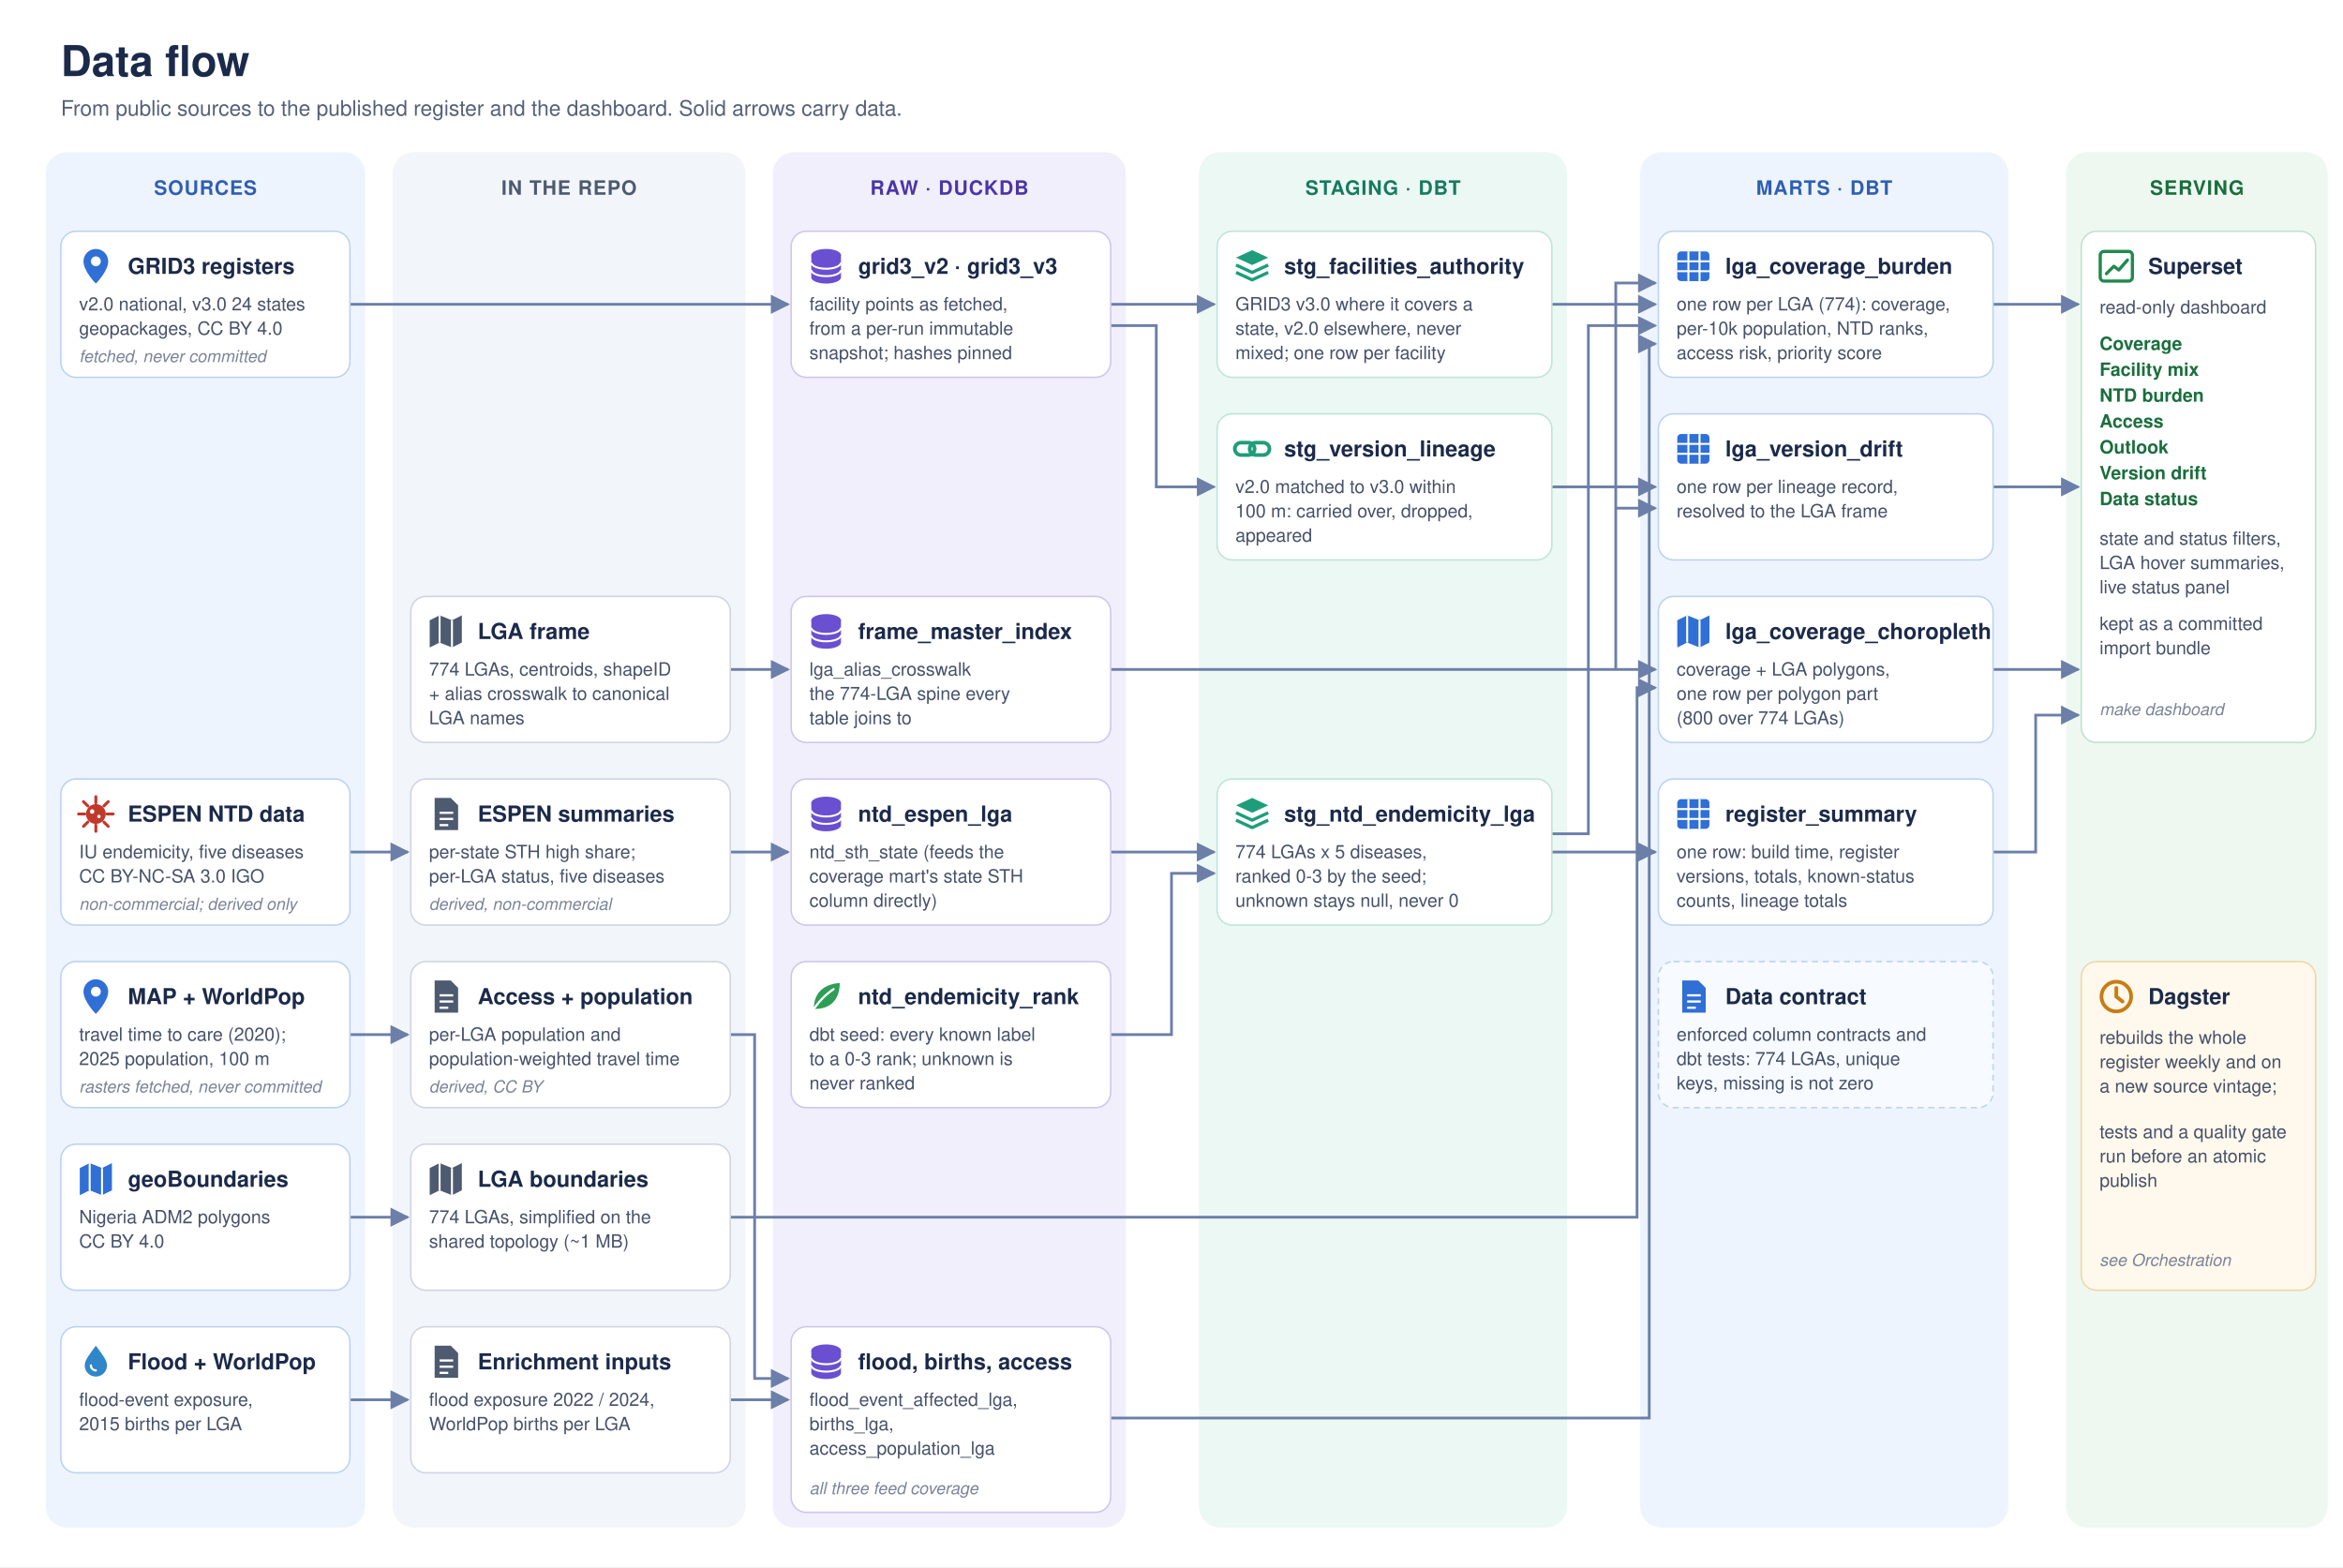
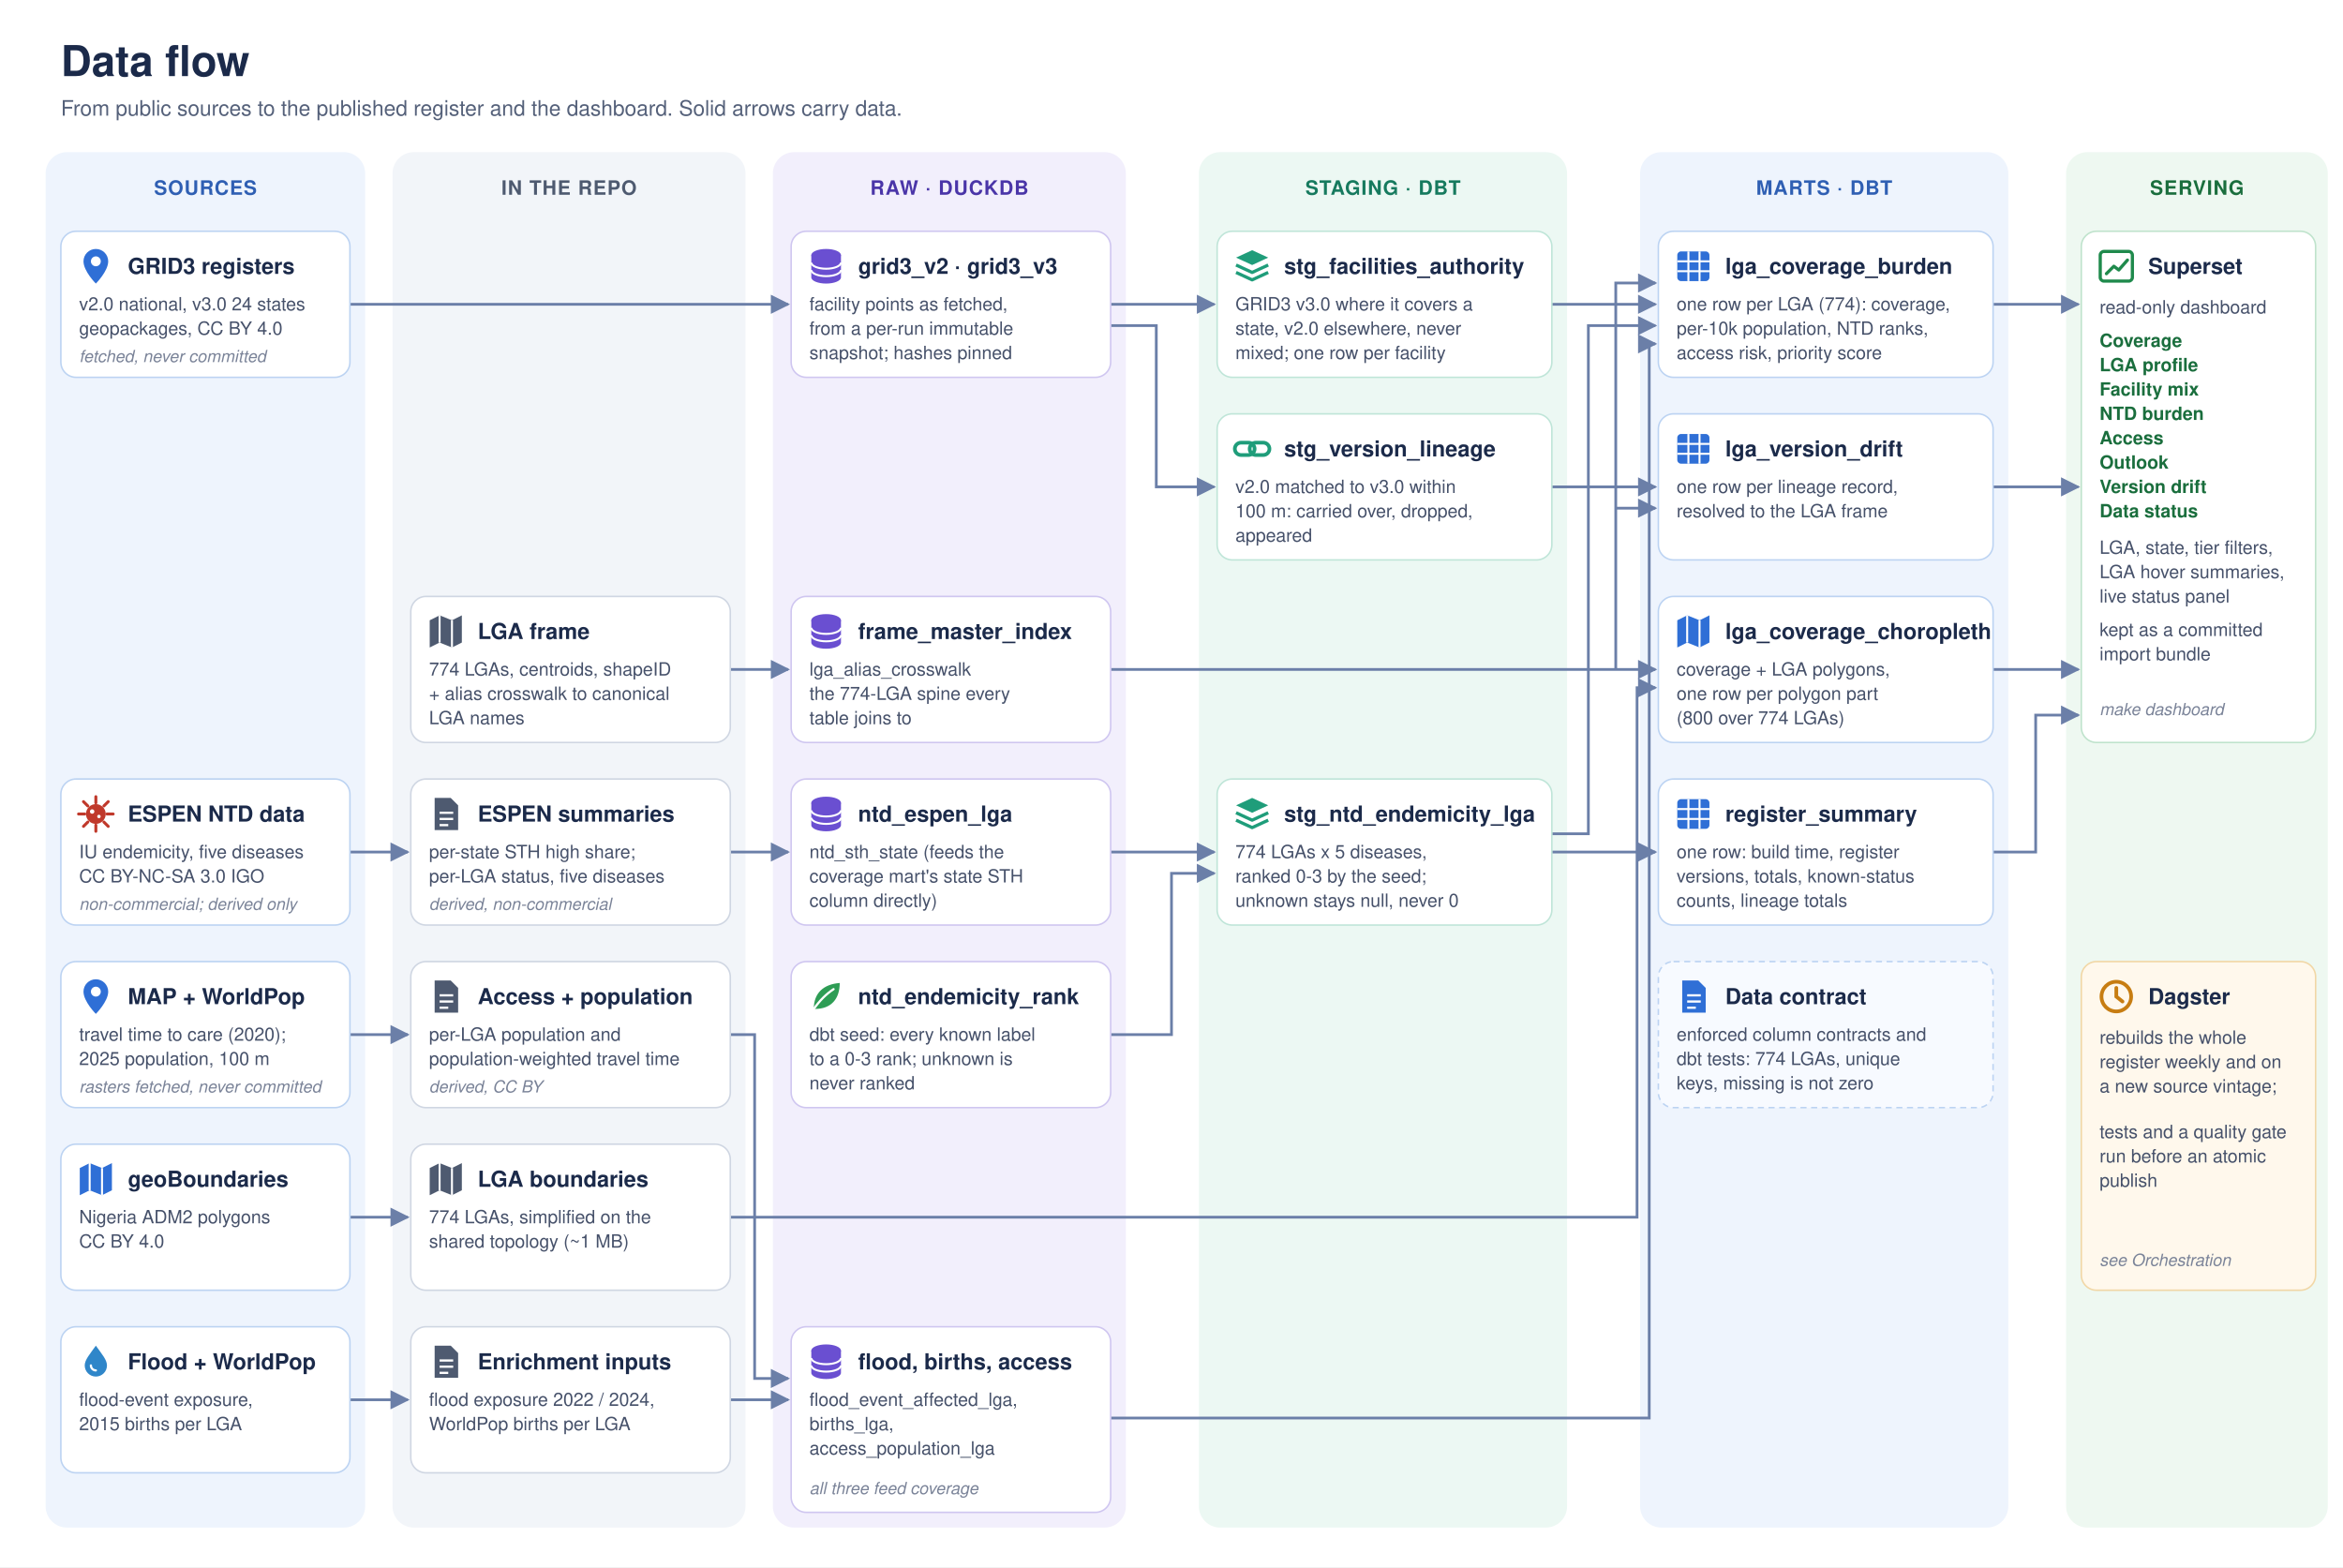
<svg xmlns="http://www.w3.org/2000/svg" xmlns:xlink="http://www.w3.org/1999/xlink" viewBox="0 0 1540 1030" width="1540" height="1030" role="img" aria-labelledby="t d" font-family="Helvetica, Arial, sans-serif">
  <defs>
    <marker id="a" viewBox="0 0 10 10" refX="9" refY="5" markerWidth="7" markerHeight="7" orient="auto">
      <path d="M0,0 L10,5 L0,10 z" fill="#6b7fa8" />
    </marker>
    <symbol id="i-pin" viewBox="0 0 32 32">
      <path fill-rule="evenodd" d="M16 2a10 10 0 0 1 10 10c0 8-10 18-10 18S6 20 6 12A10 10 0 0 1 16 2zm0 6a4 4 0 1 0 0 8a4 4 0 1 0 0-8z" fill="currentColor" />
    </symbol>
    <symbol id="i-db" viewBox="0 0 32 32">
      <ellipse cx="16" cy="7" rx="12" ry="5" fill="currentColor" />
      <path d="M4 7v18a12 5 0 0 0 24 0V7" fill="currentColor" />
      <path d="M4 13a12 5 0 0 0 24 0M4 19a12 5 0 0 0 24 0" fill="none" stroke="#fff" stroke-width="1.6" />
    </symbol>
    <symbol id="i-layers" viewBox="0 0 32 32">
      <path d="M16 3l13 6-13 6L3 9z" fill="currentColor" />
      <path d="M3 15l13 6 13-6M3 21l13 6 13-6" fill="none" stroke="currentColor" stroke-width="2.6" stroke-linejoin="round" />
    </symbol>
    <symbol id="i-table" viewBox="0 0 32 32">
      <rect x="3" y="4" width="26" height="24" rx="3" fill="currentColor" />
      <path d="M3 12h26M3 20h26M12 4v24M21 4v24" stroke="#fff" stroke-width="1.6" />
    </symbol>
    <symbol id="i-map" viewBox="0 0 32 32">
      <path d="M3 7l8-4 10 4 8-4v22l-8 4-10-4-8 4z" fill="currentColor" />
      <path d="M11 3v22M21 7v22" stroke="#fff" stroke-width="1.6" />
    </symbol>
    <symbol id="i-virus" viewBox="0 0 32 32">
      <circle cx="16" cy="16" r="8" fill="currentColor" />
      <g stroke="currentColor" stroke-width="2.4" stroke-linecap="round">
        <path d="M16 2v5M16 25v5M2 16h5M25 16h5M6 6l3.5 3.5M22.5 22.5L26 26M26 6l-3.5 3.5M9.5 22.5L6 26" />
      </g>
      <circle cx="13" cy="14" r="1.8" fill="#fff" />
      <circle cx="18.5" cy="18" r="1.4" fill="#fff" />
    </symbol>
    <symbol id="i-drop" viewBox="0 0 32 32">
      <path d="M16 3c5 7 9 11.5 9 16a9 9 0 0 1-18 0c0-4.5 4-9 9-16z" fill="currentColor" />
      <path d="M12 19a4 4 0 0 0 4 4" fill="none" stroke="#fff" stroke-width="1.8" stroke-linecap="round" />
    </symbol>
    <symbol id="i-seed" viewBox="0 0 32 32">
      <path d="M6 26C6 13 14 6 27 5c0 13-7 21-20 21z" fill="currentColor" />
      <path d="M6 26C11 19 16 14 22 10" fill="none" stroke="#fff" stroke-width="1.8" stroke-linecap="round" />
    </symbol>
    <symbol id="i-doc" viewBox="0 0 32 32">
      <path d="M7 3h13l6 6v20H7z" fill="currentColor" />
      <path d="M11 15h11M11 20h11M11 25h7" stroke="#fff" stroke-width="1.8" />
    </symbol>
    <symbol id="i-chart" viewBox="0 0 32 32">
      <rect x="3" y="4" width="26" height="24" rx="3" fill="none" stroke="currentColor" stroke-width="2.6" />
      <path d="M8 22l6-6 4 3 7-8" fill="none" stroke="currentColor" stroke-width="2.6" stroke-linecap="round" stroke-linejoin="round" />
    </symbol>
    <symbol id="i-clock" viewBox="0 0 32 32">
      <circle cx="16" cy="16" r="12" fill="none" stroke="currentColor" stroke-width="3" />
      <path d="M16 9v7l5 4" fill="none" stroke="currentColor" stroke-width="3" stroke-linecap="round" />
    </symbol>
    <symbol id="i-link" viewBox="0 0 32 32">
      <rect x="2" y="11" width="16" height="10" rx="5" fill="none" stroke="currentColor" stroke-width="3" />
      <rect x="14" y="11" width="16" height="10" rx="5" fill="none" stroke="currentColor" stroke-width="3" />
    </symbol>
    <style>
      .h1{font-size:28px;font-weight:700;fill:#1b2a4a}
      .sub{font-size:14px;fill:#55617a}
      .col{font-size:13px;font-weight:700;letter-spacing:.6px}
      .ct{font-size:14.5px;font-weight:700;fill:#1b2a4a}
      .cb{font-size:12px;fill:#46516a}
      .ft{font-size:11px;font-style:italic;fill:#7a8398}
      .e{fill:none;stroke:#6b7fa8;stroke-width:1.8;marker-end:url(#a)}
      .ed{fill:none;stroke:#9aa6bf;stroke-width:1.6;stroke-dasharray:5 4;marker-end:url(#a)}
    </style>
  </defs>
  <rect width="1540" height="1030" fill="#fff" />
  <text x="40" y="50" class="h1">Data flow</text>
  <text x="40" y="76" class="sub">From public sources to the published register and the dashboard. Solid arrows carry data.</text>
  <rect x="30" y="100" width="210" height="904" rx="14" fill="#eef4fd" />
  <rect x="258" y="100" width="232" height="904" rx="14" fill="#f2f5f9" />
  <rect x="508" y="100" width="232" height="904" rx="14" fill="#f2effc" />
  <rect x="788" y="100" width="242" height="904" rx="14" fill="#ecf8f3" />
  <rect x="1078" y="100" width="242" height="904" rx="14" fill="#eef4fd" />
  <rect x="1358" y="100" width="172" height="904" rx="14" fill="#eef8f1" />
  <text x="135" y="128" class="col" fill="#2f5fb3" text-anchor="middle">SOURCES</text>
  <text x="374" y="128" class="col" fill="#4e5a70" text-anchor="middle">IN THE REPO</text>
  <text x="624" y="128" class="col" fill="#4a35a8" text-anchor="middle">RAW · DUCKDB</text>
  <text x="909" y="128" class="col" fill="#167a5e" text-anchor="middle">STAGING · DBT</text>
  <text x="1199" y="128" class="col" fill="#2f5fb3" text-anchor="middle">MARTS · DBT</text>
  <text x="1444" y="128" class="col" fill="#1a6e3d" text-anchor="middle">SERVING</text>
  <path class="e" d="M230,200 H518" />
  <path class="e" d="M730,200 H798" />
  <path class="e" d="M730,214 H760 V320 H798" />
  <path class="e" d="M1020,200 H1088" />
  <path class="e" d="M1020,320 H1088" />
  <path class="e" d="M480,440 H518" />
  <path class="e" d="M730,440 H1088" />
  <path class="e" d="M1062,440 V186 H1088" />
  <path class="e" d="M1062,334 H1088" />
  <path class="e" d="M230,560 H268" />
  <path class="e" d="M480,560 H518" />
  <path class="e" d="M730,560 H798" />
  <path class="e" d="M730,680 H770 V574 H798" />
  <path class="e" d="M1020,560 H1088" />
  <path class="e" d="M1020,548 H1044 V214 H1088" />
  <path class="e" d="M230,800 H268" />
  <path class="e" d="M230,680 H268" />
  <path class="e" d="M480,680 H496 V906 H518" />
  <path class="e" d="M730,932 H1084 V226 H1088" />
  <path class="e" d="M480,800 H1076 V452 H1088" />
  <path class="e" d="M230,920 H268" />
  <path class="e" d="M480,920 H518" />
  <path class="e" d="M1310,200 H1366" />
  <path class="e" d="M1310,320 H1366" />
  <path class="e" d="M1310,440 H1366" />
  <path class="e" d="M1310,560 H1338 V470 H1366" />
  <g>
    <rect x="40" y="152" width="190" height="96" rx="10" fill="#fff" stroke="#bcd3f2" />
    <use href="#i-pin" xlink:href="#i-pin" x="50" y="162" width="26" height="26" color="#2f6fd6" />
    <text x="84" y="180" class="ct">GRID3 registers</text>
    <text class="cb">
      <tspan x="52" y="204">v2.0 national, v3.0 24 states</tspan>
      <tspan x="52" y="220">geopackages, CC BY 4.0</tspan>
    </text>
    <text x="52" y="238" class="ft">fetched, never committed</text>
  </g>
  <g>
    <rect x="40" y="512" width="190" height="96" rx="10" fill="#fff" stroke="#bcd3f2" />
    <use href="#i-virus" xlink:href="#i-virus" x="50" y="522" width="26" height="26" color="#c0392b" />
    <text x="84" y="540" class="ct">ESPEN NTD data</text>
    <text class="cb">
      <tspan x="52" y="564">IU endemicity, five diseases</tspan>
      <tspan x="52" y="580">CC BY-NC-SA 3.0 IGO</tspan>
    </text>
    <text x="52" y="598" class="ft">non-commercial; derived only</text>
  </g>
  <g>
    <rect x="40" y="752" width="190" height="96" rx="10" fill="#fff" stroke="#bcd3f2" />
    <use href="#i-map" xlink:href="#i-map" x="50" y="762" width="26" height="26" color="#2f6fd6" />
    <text x="84" y="780" class="ct">geoBoundaries</text>
    <text class="cb">
      <tspan x="52" y="804">Nigeria ADM2 polygons</tspan>
      <tspan x="52" y="820">CC BY 4.0</tspan>
    </text>
  </g>
  <g>
    <rect x="40" y="872" width="190" height="96" rx="10" fill="#fff" stroke="#bcd3f2" />
    <use href="#i-drop" xlink:href="#i-drop" x="50" y="882" width="26" height="26" color="#2f86c9" />
    <text x="84" y="900" class="ct">Flood + WorldPop</text>
    <text class="cb">
      <tspan x="52" y="924">flood-event exposure,</tspan>
      <tspan x="52" y="940">2015 births per LGA</tspan>
    </text>
  </g>
  <g>
    <rect x="40" y="632" width="190" height="96" rx="10" fill="#fff" stroke="#bcd3f2" />
    <use href="#i-pin" xlink:href="#i-pin" x="50" y="642" width="26" height="26" color="#2f6fd6" />
    <text x="84" y="660" class="ct">MAP + WorldPop</text>
    <text class="cb">
      <tspan x="52" y="684">travel time to care (2020);</tspan>
      <tspan x="52" y="700">2025 population, 100 m</tspan>
    </text>
    <text x="52" y="718" class="ft">rasters fetched, never committed</text>
  </g>
  <g>
    <rect x="270" y="392" width="210" height="96" rx="10" fill="#fff" stroke="#cfd6e2" />
    <use href="#i-map" xlink:href="#i-map" x="280" y="402" width="26" height="26" color="#4e5a70" />
    <text x="314" y="420" class="ct">LGA frame</text>
    <text class="cb">
      <tspan x="282" y="444">774 LGAs, centroids, shapeID</tspan>
      <tspan x="282" y="460">+ alias crosswalk to canonical</tspan>
      <tspan x="282" y="476">LGA names</tspan>
    </text>
  </g>
  <g>
    <rect x="270" y="512" width="210" height="96" rx="10" fill="#fff" stroke="#cfd6e2" />
    <use href="#i-doc" xlink:href="#i-doc" x="280" y="522" width="26" height="26" color="#4e5a70" />
    <text x="314" y="540" class="ct">ESPEN summaries</text>
    <text class="cb">
      <tspan x="282" y="564">per-state STH high share;</tspan>
      <tspan x="282" y="580">per-LGA status, five diseases</tspan>
    </text>
    <text x="282" y="598" class="ft">derived, non-commercial</text>
  </g>
  <g>
    <rect x="270" y="752" width="210" height="96" rx="10" fill="#fff" stroke="#cfd6e2" />
    <use href="#i-map" xlink:href="#i-map" x="280" y="762" width="26" height="26" color="#4e5a70" />
    <text x="314" y="780" class="ct">LGA boundaries</text>
    <text class="cb">
      <tspan x="282" y="804">774 LGAs, simplified on the</tspan>
      <tspan x="282" y="820">shared topology (~1 MB)</tspan>
    </text>
  </g>
  <g>
    <rect x="270" y="872" width="210" height="96" rx="10" fill="#fff" stroke="#cfd6e2" />
    <use href="#i-doc" xlink:href="#i-doc" x="280" y="882" width="26" height="26" color="#4e5a70" />
    <text x="314" y="900" class="ct">Enrichment inputs</text>
    <text class="cb">
      <tspan x="282" y="924">flood exposure 2022 / 2024,</tspan>
      <tspan x="282" y="940">WorldPop births per LGA</tspan>
    </text>
  </g>
  <g>
    <rect x="270" y="632" width="210" height="96" rx="10" fill="#fff" stroke="#cfd6e2" />
    <use href="#i-doc" xlink:href="#i-doc" x="280" y="642" width="26" height="26" color="#4e5a70" />
    <text x="314" y="660" class="ct">Access + population</text>
    <text class="cb">
      <tspan x="282" y="684">per-LGA population and</tspan>
      <tspan x="282" y="700">population-weighted travel time</tspan>
    </text>
    <text x="282" y="718" class="ft">derived, CC BY</text>
  </g>
  <g>
    <rect x="520" y="152" width="210" height="96" rx="10" fill="#fff" stroke="#cfc6f0" />
    <use href="#i-db" xlink:href="#i-db" x="530" y="162" width="26" height="26" color="#6a4fd1" />
    <text x="564" y="180" class="ct">grid3_v2 · grid3_v3</text>
    <text class="cb">
      <tspan x="532" y="204">facility points as fetched,</tspan>
      <tspan x="532" y="220">from a per-run immutable</tspan>
      <tspan x="532" y="236">snapshot; hashes pinned</tspan>
    </text>
  </g>
  <g>
    <rect x="520" y="392" width="210" height="96" rx="10" fill="#fff" stroke="#cfc6f0" />
    <use href="#i-db" xlink:href="#i-db" x="530" y="402" width="26" height="26" color="#6a4fd1" />
    <text x="564" y="420" class="ct">frame_master_index</text>
    <text class="cb">
      <tspan x="532" y="444">lga_alias_crosswalk</tspan>
      <tspan x="532" y="460">the 774-LGA spine every</tspan>
      <tspan x="532" y="476">table joins to</tspan>
    </text>
  </g>
  <g>
    <rect x="520" y="512" width="210" height="96" rx="10" fill="#fff" stroke="#cfc6f0" />
    <use href="#i-db" xlink:href="#i-db" x="530" y="522" width="26" height="26" color="#6a4fd1" />
    <text x="564" y="540" class="ct">ntd_espen_lga</text>
    <text class="cb">
      <tspan x="532" y="564">ntd_sth_state (feeds the</tspan>
      <tspan x="532" y="580">coverage mart's state STH</tspan>
      <tspan x="532" y="596">column directly)</tspan>
    </text>
  </g>
  <g>
    <rect x="520" y="632" width="210" height="96" rx="10" fill="#fff" stroke="#cfc6f0" />
    <use href="#i-seed" xlink:href="#i-seed" x="530" y="642" width="26" height="26" color="#2e9d55" />
    <text x="564" y="660" class="ct">ntd_endemicity_rank</text>
    <text class="cb">
      <tspan x="532" y="684">dbt seed: every known label</tspan>
      <tspan x="532" y="700">to a 0-3 rank; unknown is</tspan>
      <tspan x="532" y="716">never ranked</tspan>
    </text>
  </g>
  <g>
    <rect x="520" y="872" width="210" height="122" rx="10" fill="#fff" stroke="#cfc6f0" />
    <use href="#i-db" xlink:href="#i-db" x="530" y="882" width="26" height="26" color="#6a4fd1" />
    <text x="564" y="900" class="ct">flood, births, access</text>
    <text class="cb">
      <tspan x="532" y="924">flood_event_affected_lga,</tspan>
      <tspan x="532" y="940">births_lga,</tspan>
      <tspan x="532" y="956">access_population_lga</tspan>
    </text>
    <text x="532" y="982" class="ft">all three feed coverage</text>
  </g>
  <g>
    <rect x="800" y="152" width="220" height="96" rx="10" fill="#fff" stroke="#bfe5d8" />
    <use href="#i-layers" xlink:href="#i-layers" x="810" y="162" width="26" height="26" color="#1f9d7a" />
    <text x="844" y="180" class="ct">stg_facilities_authority</text>
    <text class="cb">
      <tspan x="812" y="204">GRID3 v3.0 where it covers a</tspan>
      <tspan x="812" y="220">state, v2.0 elsewhere, never</tspan>
      <tspan x="812" y="236">mixed; one row per facility</tspan>
    </text>
  </g>
  <g>
    <rect x="800" y="272" width="220" height="96" rx="10" fill="#fff" stroke="#bfe5d8" />
    <use href="#i-link" xlink:href="#i-link" x="810" y="282" width="26" height="26" color="#1f9d7a" />
    <text x="844" y="300" class="ct">stg_version_lineage</text>
    <text class="cb">
      <tspan x="812" y="324">v2.0 matched to v3.0 within</tspan>
      <tspan x="812" y="340">100 m: carried over, dropped,</tspan>
      <tspan x="812" y="356">appeared</tspan>
    </text>
  </g>
  <g>
    <rect x="800" y="512" width="220" height="96" rx="10" fill="#fff" stroke="#bfe5d8" />
    <use href="#i-layers" xlink:href="#i-layers" x="810" y="522" width="26" height="26" color="#1f9d7a" />
    <text x="844" y="540" class="ct">stg_ntd_endemicity_lga</text>
    <text class="cb">
      <tspan x="812" y="564">774 LGAs x 5 diseases,</tspan>
      <tspan x="812" y="580">ranked 0-3 by the seed;</tspan>
      <tspan x="812" y="596">unknown stays null, never 0</tspan>
    </text>
  </g>
  <g>
    <rect x="1090" y="152" width="220" height="96" rx="10" fill="#fff" stroke="#bcd3f2" />
    <use href="#i-table" xlink:href="#i-table" x="1100" y="162" width="26" height="26" color="#2f6fd6" />
    <text x="1134" y="180" class="ct">lga_coverage_burden</text>
    <text class="cb">
      <tspan x="1102" y="204">one row per LGA (774): coverage,</tspan>
      <tspan x="1102" y="220">per-10k population, NTD ranks,</tspan>
      <tspan x="1102" y="236">access risk, priority score</tspan>
    </text>
  </g>
  <g>
    <rect x="1090" y="272" width="220" height="96" rx="10" fill="#fff" stroke="#bcd3f2" />
    <use href="#i-table" xlink:href="#i-table" x="1100" y="282" width="26" height="26" color="#2f6fd6" />
    <text x="1134" y="300" class="ct">lga_version_drift</text>
    <text class="cb">
      <tspan x="1102" y="324">one row per lineage record,</tspan>
      <tspan x="1102" y="340">resolved to the LGA frame</tspan>
    </text>
  </g>
  <g>
    <rect x="1090" y="392" width="220" height="96" rx="10" fill="#fff" stroke="#bcd3f2" />
    <use href="#i-map" xlink:href="#i-map" x="1100" y="402" width="26" height="26" color="#2f6fd6" />
    <text x="1134" y="420" class="ct" font-size="13.5" textLength="168" lengthAdjust="spacingAndGlyphs">lga_coverage_choropleth</text>
    <text class="cb">
      <tspan x="1102" y="444">coverage + LGA polygons,</tspan>
      <tspan x="1102" y="460">one row per polygon part</tspan>
      <tspan x="1102" y="476">(800 over 774 LGAs)</tspan>
    </text>
  </g>
  <g>
    <rect x="1090" y="512" width="220" height="96" rx="10" fill="#fff" stroke="#bcd3f2" />
    <use href="#i-table" xlink:href="#i-table" x="1100" y="522" width="26" height="26" color="#2f6fd6" />
    <text x="1134" y="540" class="ct">register_summary</text>
    <text class="cb">
      <tspan x="1102" y="564">one row: build time, register</tspan>
      <tspan x="1102" y="580">versions, totals, known-status</tspan>
      <tspan x="1102" y="596">counts, lineage totals</tspan>
    </text>
  </g>
  <g>
    <rect x="1090" y="632" width="220" height="96" rx="10" fill="#f7faff" stroke="#bcd3f2" stroke-dasharray="4 3" />
    <use href="#i-doc" xlink:href="#i-doc" x="1100" y="642" width="26" height="26" color="#2f6fd6" />
    <text x="1134" y="660" class="ct">Data contract</text>
    <text class="cb">
      <tspan x="1102" y="684">enforced column contracts and</tspan>
      <tspan x="1102" y="700">dbt tests: 774 LGAs, unique</tspan>
      <tspan x="1102" y="716">keys, missing is not zero</tspan>
    </text>
  </g>
  <g>
    <rect x="1368" y="152" width="154" height="336" rx="10" fill="#fff" stroke="#bfe3cc" />
    <use href="#i-chart" xlink:href="#i-chart" x="1378" y="162" width="26" height="26" color="#1f8a4c" />
    <text x="1412" y="180" class="ct">Superset</text>
    <text class="cb">
      <tspan x="1380" y="206">read-only dashboard</tspan>
-       <tspan x="1380" y="230" font-weight="700" fill="#1a6e3d">Coverage</tspan>
-       <tspan x="1380" y="247" font-weight="700" fill="#1a6e3d">Facility mix</tspan>
-       <tspan x="1380" y="264" font-weight="700" fill="#1a6e3d">NTD burden</tspan>
-       <tspan x="1380" y="281" font-weight="700" fill="#1a6e3d">Access</tspan>
-       <tspan x="1380" y="298" font-weight="700" fill="#1a6e3d">Outlook</tspan>
-       <tspan x="1380" y="315" font-weight="700" fill="#1a6e3d">Version drift</tspan>
-       <tspan x="1380" y="332" font-weight="700" fill="#1a6e3d">Data status</tspan>
-       <tspan x="1380" y="358">state and status filters,</tspan>
-       <tspan x="1380" y="374">LGA hover summaries,</tspan>
-       <tspan x="1380" y="390">live status panel</tspan>
-       <tspan x="1380" y="414">kept as a committed</tspan>
-       <tspan x="1380" y="430">import bundle</tspan>
+       <tspan x="1380" y="228" font-weight="700" fill="#1a6e3d">Coverage</tspan>
+       <tspan x="1380" y="244" font-weight="700" fill="#1a6e3d">LGA profile</tspan>
+       <tspan x="1380" y="260" font-weight="700" fill="#1a6e3d">Facility mix</tspan>
+       <tspan x="1380" y="276" font-weight="700" fill="#1a6e3d">NTD burden</tspan>
+       <tspan x="1380" y="292" font-weight="700" fill="#1a6e3d">Access</tspan>
+       <tspan x="1380" y="308" font-weight="700" fill="#1a6e3d">Outlook</tspan>
+       <tspan x="1380" y="324" font-weight="700" fill="#1a6e3d">Version drift</tspan>
+       <tspan x="1380" y="340" font-weight="700" fill="#1a6e3d">Data status</tspan>
+       <tspan x="1380" y="364">LGA, state, tier filters,</tspan>
+       <tspan x="1380" y="380">LGA hover summaries,</tspan>
+       <tspan x="1380" y="396">live status panel</tspan>
+       <tspan x="1380" y="418">kept as a committed</tspan>
+       <tspan x="1380" y="434">import bundle</tspan>
    </text>
    <text x="1380" y="470" class="ft">make dashboard</text>
  </g>
  <g>
    <rect x="1368" y="632" width="154" height="216" rx="10" fill="#fff8ec" stroke="#f1d7a6" />
    <use href="#i-clock" xlink:href="#i-clock" x="1378" y="642" width="26" height="26" color="#c77d12" />
    <text x="1412" y="660" class="ct">Dagster</text>
    <text class="cb">
      <tspan x="1380" y="686">rebuilds the whole</tspan>
      <tspan x="1380" y="702">register weekly and on</tspan>
      <tspan x="1380" y="718">a new source vintage;</tspan>
      <tspan x="1380" y="748">tests and a quality gate</tspan>
      <tspan x="1380" y="764">run before an atomic</tspan>
      <tspan x="1380" y="780">publish</tspan>
    </text>
    <text x="1380" y="832" class="ft">see Orchestration</text>
  </g>
</svg>
